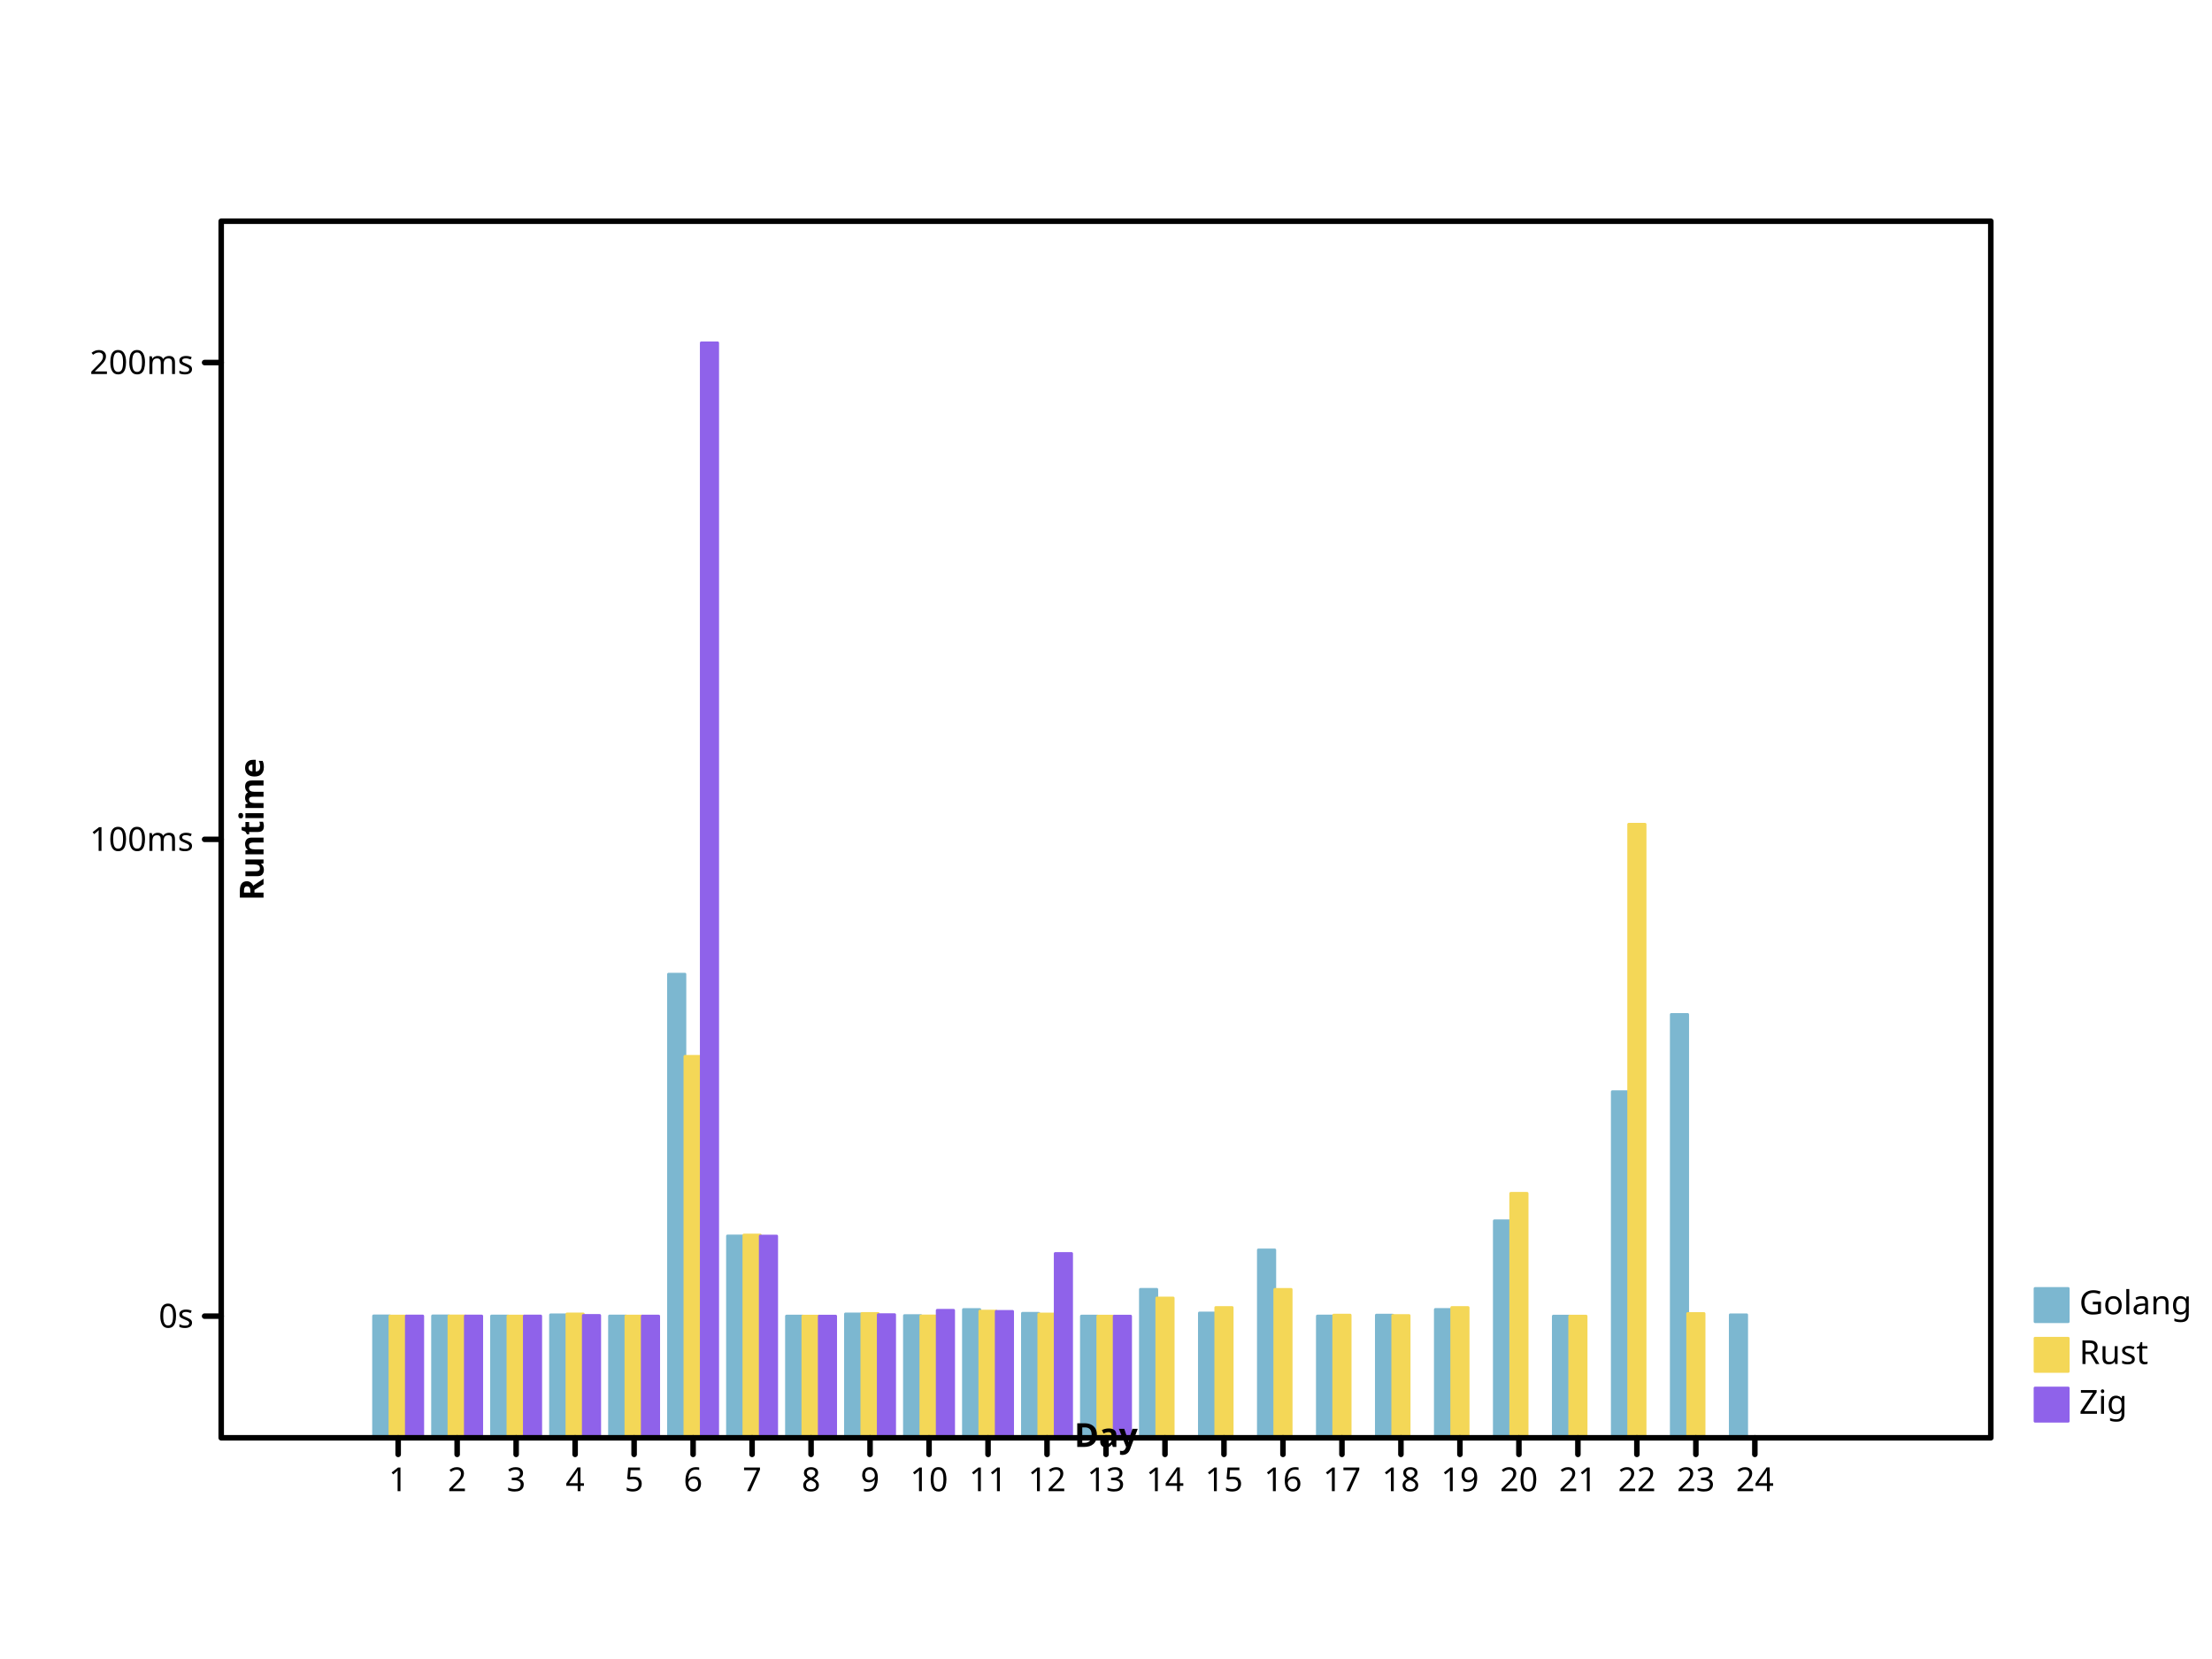
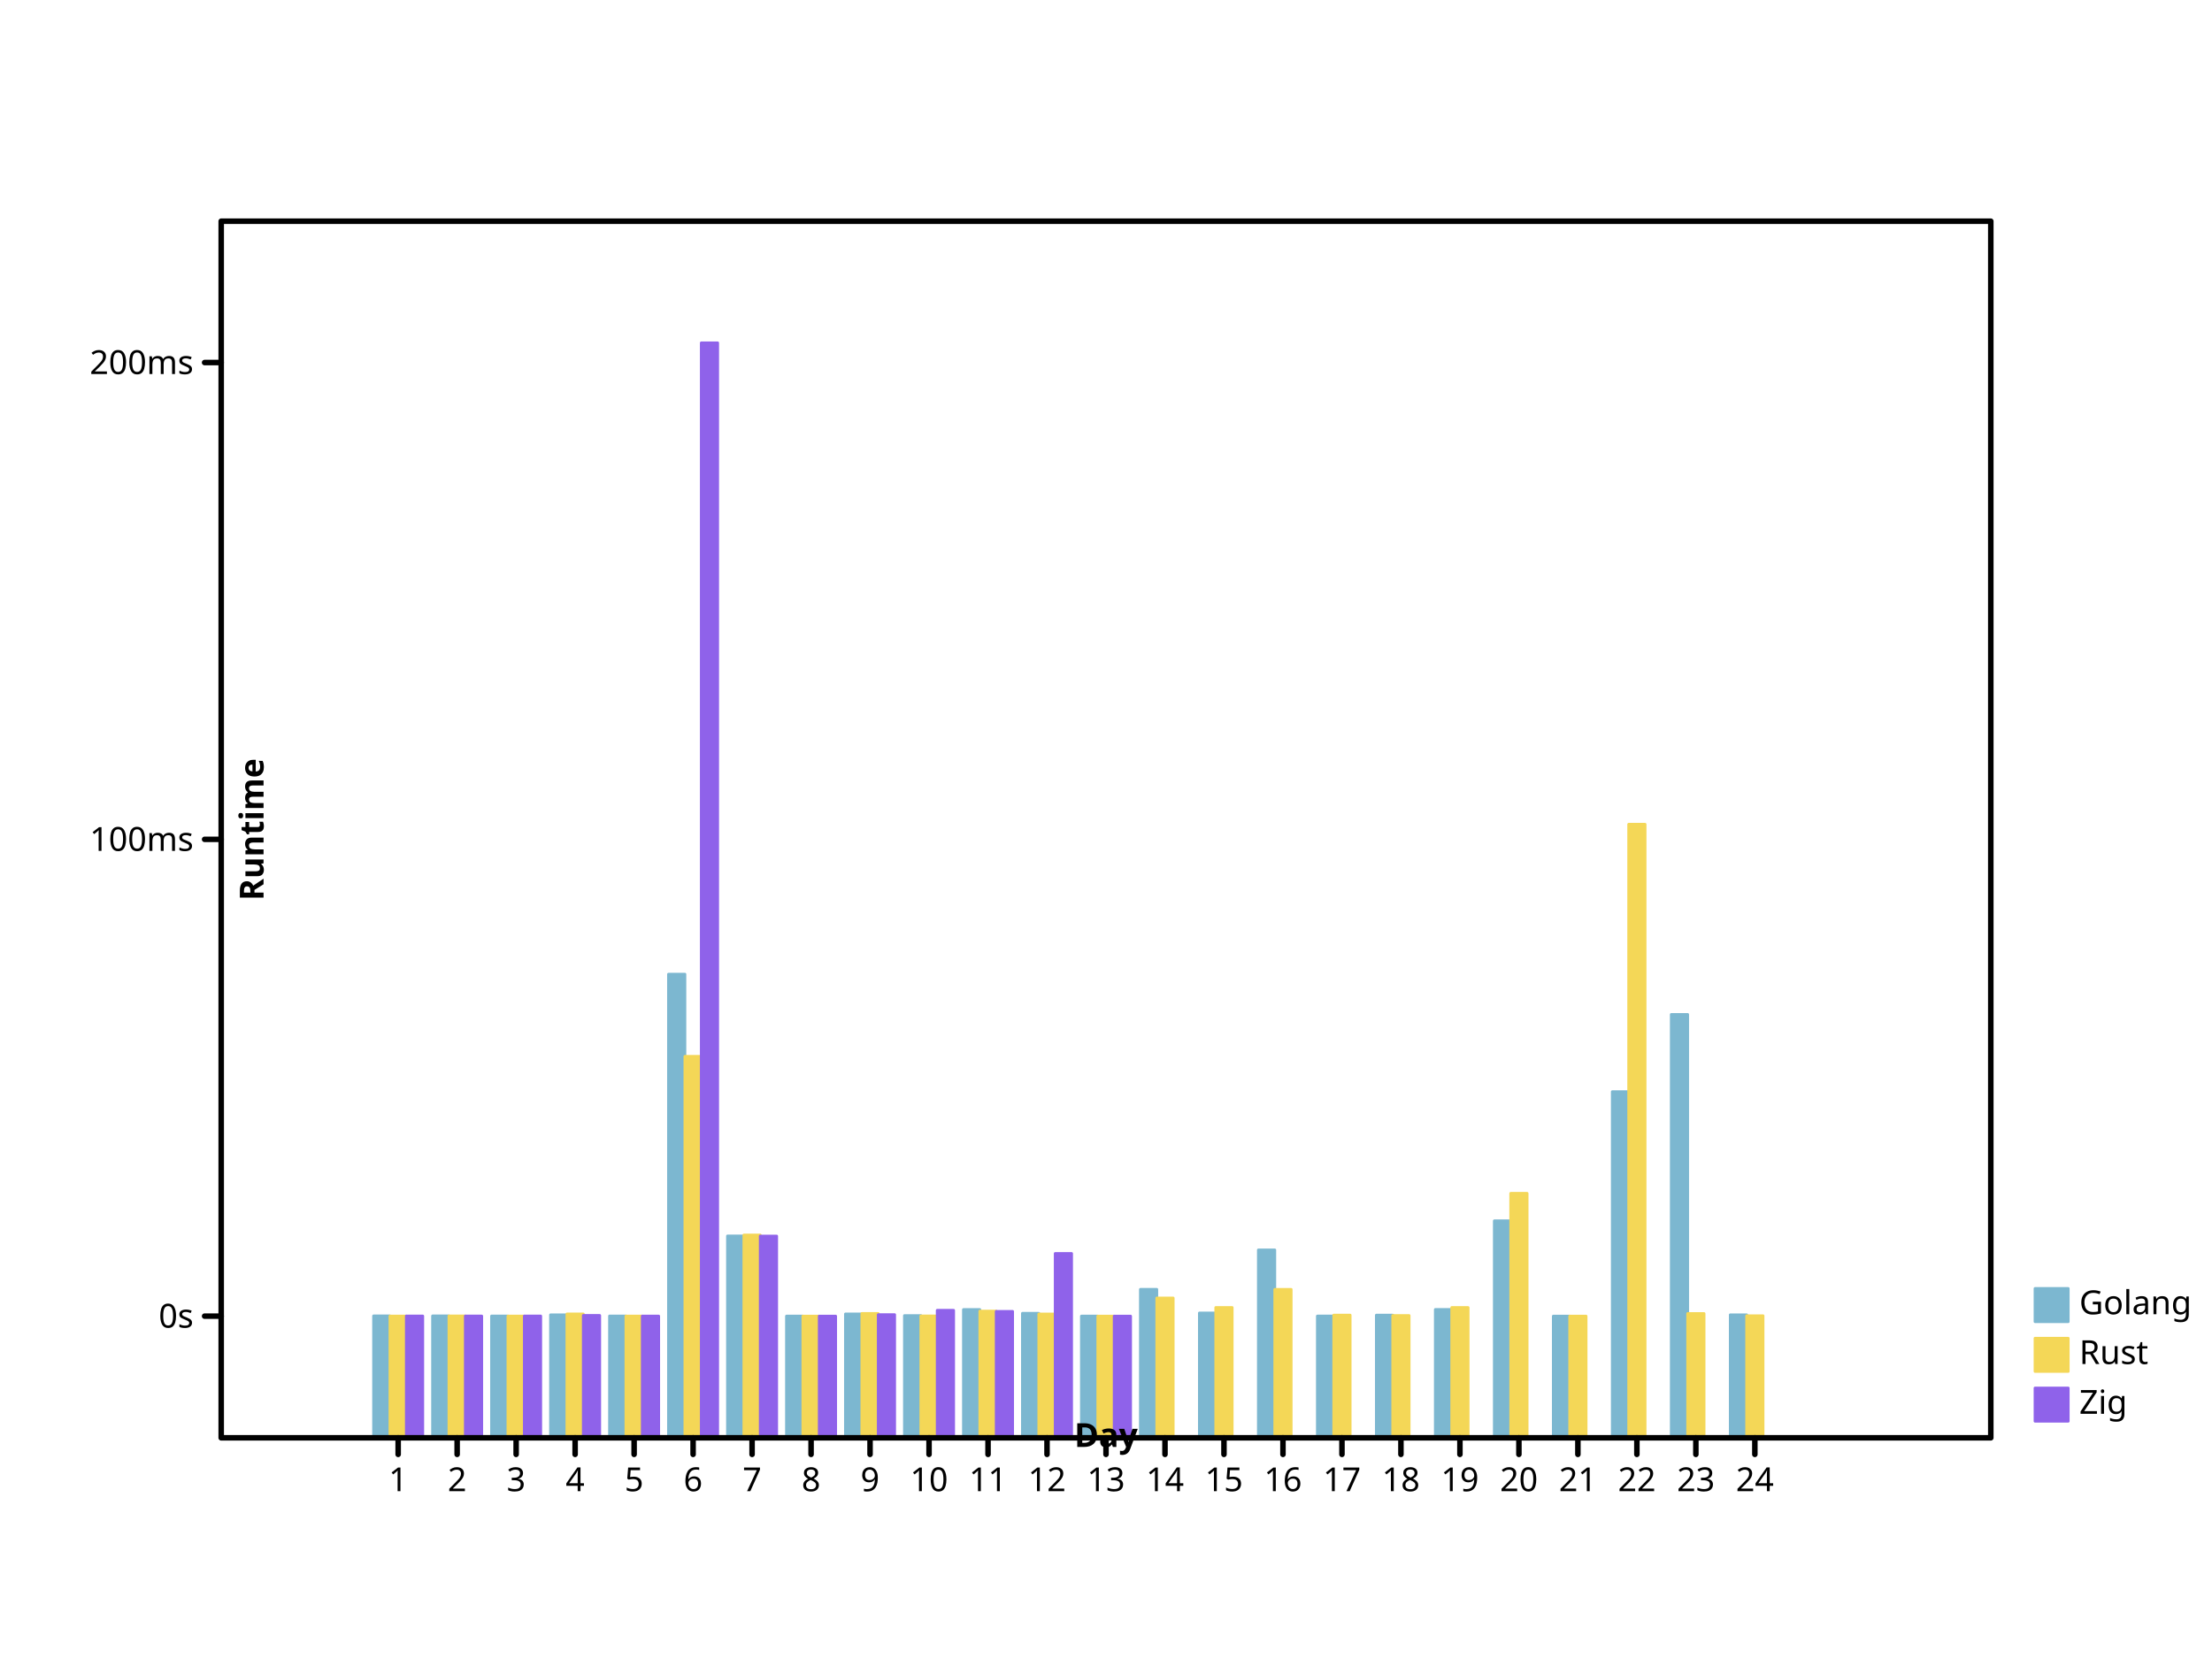
- <svg xmlns="http://www.w3.org/2000/svg" preserveAspectRatio="xMidYMid meet" width="800" height="600" viewbox="0 0 800 600">
+ <svg xmlns="http://www.w3.org/2000/svg" viewbox="0 0 800 600" preserveAspectRatio="xMidYMid meet" width="800" height="600">
  <defs>
-     <marker refY="5" markerUnits="userSpaceOnUse" markerWidth="2%" markerHeight="2%" id="circle" viewBox="0 0 10 10 " refX="5">
-       <circle cx="5" cy="5" r="3" fill="none" stroke="black" />
+     <marker markerUnits="userSpaceOnUse" markerWidth="2%" markerHeight="2%" id="circle" viewBox="0 0 10 10 " refX="5" refY="5">
+       <circle r="3" fill="none" stroke="black" cx="5" cy="5" />
    </marker>
-     <marker viewBox="0 0 10 10 " refX="5" refY="5" markerUnits="userSpaceOnUse" markerWidth="2%" markerHeight="2%" id="filled-circle">
-       <circle cx="5" cy="5" r="3" fill="black" stroke="none" />
+     <marker markerHeight="2%" id="filled-circle" viewBox="0 0 10 10 " refX="5" refY="5" markerUnits="userSpaceOnUse" markerWidth="2%">
+       <circle stroke="none" cx="5" cy="5" r="3" fill="black" />
    </marker>
-     <marker refY="5" markerUnits="userSpaceOnUse" markerWidth="2%" markerHeight="2%" id="square" viewBox="0 0 10 10 " refX="5">
+     <marker markerWidth="2%" markerHeight="2%" id="square" viewBox="0 0 10 10 " refX="5" refY="5" markerUnits="userSpaceOnUse">
      <rect height="6" fill="none" stroke="black" x="2" y="2" width="6" />
    </marker>
-     <marker viewBox="0 0 10 10 " refX="5" refY="5" markerUnits="userSpaceOnUse" markerWidth="2%" markerHeight="2%" id="filled-square">
+     <marker id="filled-square" viewBox="0 0 10 10 " refX="5" refY="5" markerUnits="userSpaceOnUse" markerWidth="2%" markerHeight="2%">
      <rect fill="black" stroke="none" x="2" y="2" width="6" height="6" />
    </marker>
  </defs>
-   <g stroke="hsl(198, 47%, 65%)" stroke-width="1px" stroke-linecap="round" stroke-linejoin="round" transform="translate(80 520 )scale(1 -1 )" fill="hsl(198, 47%, 65%)">
+   <g transform="translate(80 520 )scale(1 -1 )" fill="hsl(198, 47%, 65%)" stroke="hsl(198, 47%, 65%)" stroke-width="1px" stroke-linecap="round" stroke-linejoin="round">
    <rect vector-effect="non-scaling-stroke" x="5.511111e+01" y="0" width="5.925926e+00" height="4.408139e+01" />
-     <rect vector-effect="non-scaling-stroke" x="7.644444e+01" y="0" width="5.925926e+00" height="4.408196e+01" />
-     <rect height="4.405015e+01" vector-effect="non-scaling-stroke" x="9.777778e+01" y="0" width="5.925926e+00" />
-     <rect vector-effect="non-scaling-stroke" x="1.191111e+02" y="0" width="5.925926e+00" height="4.446870e+01" />
-     <rect width="5.925926e+00" height="4.405260e+01" vector-effect="non-scaling-stroke" x="1.404444e+02" y="0" />
-     <rect y="0" width="5.925926e+00" height="1.676747e+02" vector-effect="non-scaling-stroke" x="1.617778e+02" />
-     <rect vector-effect="non-scaling-stroke" x="1.831111e+02" y="0" width="5.925926e+00" height="7.299352e+01" />
+     <rect x="7.644444e+01" y="0" width="5.925926e+00" height="4.408196e+01" vector-effect="non-scaling-stroke" />
+     <rect vector-effect="non-scaling-stroke" x="9.777778e+01" y="0" width="5.925926e+00" height="4.405015e+01" />
+     <rect height="4.446870e+01" vector-effect="non-scaling-stroke" x="1.191111e+02" y="0" width="5.925926e+00" />
+     <rect vector-effect="non-scaling-stroke" x="1.404444e+02" y="0" width="5.925926e+00" height="4.405260e+01" />
+     <rect width="5.925926e+00" height="1.676747e+02" vector-effect="non-scaling-stroke" x="1.617778e+02" y="0" />
+     <rect height="7.299352e+01" vector-effect="non-scaling-stroke" x="1.831111e+02" y="0" width="5.925926e+00" />
    <rect width="5.925926e+00" height="4.401200e+01" vector-effect="non-scaling-stroke" x="2.044444e+02" y="0" />
-     <rect width="5.925926e+00" height="4.479665e+01" vector-effect="non-scaling-stroke" x="2.257778e+02" y="0" />
-     <rect x="2.471111e+02" y="0" width="5.925926e+00" height="4.419673e+01" vector-effect="non-scaling-stroke" />
+     <rect x="2.257778e+02" y="0" width="5.925926e+00" height="4.479665e+01" vector-effect="non-scaling-stroke" />
+     <rect vector-effect="non-scaling-stroke" x="2.471111e+02" y="0" width="5.925926e+00" height="4.419673e+01" />
    <rect vector-effect="non-scaling-stroke" x="2.684444e+02" y="0" width="5.925926e+00" height="4.638498e+01" />
-     <rect y="0" width="5.925926e+00" height="4.501938e+01" vector-effect="non-scaling-stroke" x="2.897778e+02" />
+     <rect x="2.897778e+02" y="0" width="5.925926e+00" height="4.501938e+01" vector-effect="non-scaling-stroke" />
    <rect vector-effect="non-scaling-stroke" x="3.111111e+02" y="0" width="5.925926e+00" height="4.401207e+01" />
-     <rect x="3.324444e+02" y="0" width="5.925926e+00" height="5.368653e+01" vector-effect="non-scaling-stroke" />
+     <rect vector-effect="non-scaling-stroke" x="3.324444e+02" y="0" width="5.925926e+00" height="5.368653e+01" />
    <rect height="4.513826e+01" vector-effect="non-scaling-stroke" x="3.537778e+02" y="0" width="5.925926e+00" />
-     <rect width="5.925926e+00" height="6.794324e+01" vector-effect="non-scaling-stroke" x="3.751111e+02" y="0" />
-     <rect vector-effect="non-scaling-stroke" x="3.964444e+02" y="0" width="5.925926e+00" height="4.403368e+01" />
-     <rect vector-effect="non-scaling-stroke" x="4.177778e+02" y="0" width="5.925926e+00" height="4.435730e+01" />
-     <rect y="0" width="5.925926e+00" height="4.641211e+01" vector-effect="non-scaling-stroke" x="4.391111e+02" />
-     <rect height="7.847029e+01" vector-effect="non-scaling-stroke" x="4.604444e+02" y="0" width="5.925926e+00" />
-     <rect width="5.925926e+00" height="4.400010e+01" vector-effect="non-scaling-stroke" x="4.817778e+02" y="0" />
+     <rect vector-effect="non-scaling-stroke" x="3.751111e+02" y="0" width="5.925926e+00" height="6.794324e+01" />
+     <rect x="3.964444e+02" y="0" width="5.925926e+00" height="4.403368e+01" vector-effect="non-scaling-stroke" />
+     <rect x="4.177778e+02" y="0" width="5.925926e+00" height="4.435730e+01" vector-effect="non-scaling-stroke" />
+     <rect width="5.925926e+00" height="4.641211e+01" vector-effect="non-scaling-stroke" x="4.391111e+02" y="0" />
+     <rect x="4.604444e+02" y="0" width="5.925926e+00" height="7.847029e+01" vector-effect="non-scaling-stroke" />
+     <rect x="4.817778e+02" y="0" width="5.925926e+00" height="4.400010e+01" vector-effect="non-scaling-stroke" />
    <rect vector-effect="non-scaling-stroke" x="5.031111e+02" y="0" width="5.925926e+00" height="1.251727e+02" />
-     <rect height="1.531087e+02" vector-effect="non-scaling-stroke" x="5.244444e+02" y="0" width="5.925926e+00" />
-     <rect vector-effect="non-scaling-stroke" x="5.457778e+02" y="0" width="5.925926e+00" height="4.448159e+01" />
+     <rect x="5.244444e+02" y="0" width="5.925926e+00" height="1.531087e+02" vector-effect="non-scaling-stroke" />
+     <rect x="5.457778e+02" y="0" width="5.925926e+00" height="4.448159e+01" vector-effect="non-scaling-stroke" />
  </g>
-   <g stroke-linejoin="round" transform="translate(80 520 )scale(1 -1 )" fill="hsl(49, 88%, 65%)" stroke="hsl(49, 88%, 65%)" stroke-width="1px" stroke-linecap="round">
-     <rect x="6.103704e+01" y="0" width="5.925926e+00" height="4.403192e+01" vector-effect="non-scaling-stroke" />
-     <rect width="5.925926e+00" height="4.407419e+01" vector-effect="non-scaling-stroke" x="8.237037e+01" y="0" />
-     <rect vector-effect="non-scaling-stroke" x="1.037037e+02" y="0" width="5.925926e+00" height="4.401527e+01" />
+   <g transform="translate(80 520 )scale(1 -1 )" fill="hsl(49, 88%, 65%)" stroke="hsl(49, 88%, 65%)" stroke-width="1px" stroke-linecap="round" stroke-linejoin="round">
+     <rect width="5.925926e+00" height="4.403192e+01" vector-effect="non-scaling-stroke" x="6.103704e+01" y="0" />
+     <rect x="8.237037e+01" y="0" width="5.925926e+00" height="4.407419e+01" vector-effect="non-scaling-stroke" />
+     <rect x="1.037037e+02" y="0" width="5.925926e+00" height="4.401527e+01" vector-effect="non-scaling-stroke" />
    <rect y="0" width="5.925926e+00" height="4.478232e+01" vector-effect="non-scaling-stroke" x="1.250370e+02" />
-     <rect vector-effect="non-scaling-stroke" x="1.463704e+02" y="0" width="5.925926e+00" height="4.402965e+01" />
+     <rect y="0" width="5.925926e+00" height="4.402965e+01" vector-effect="non-scaling-stroke" x="1.463704e+02" />
    <rect x="1.677037e+02" y="0" width="5.925926e+00" height="1.379508e+02" vector-effect="non-scaling-stroke" />
-     <rect vector-effect="non-scaling-stroke" x="1.890370e+02" y="0" width="5.925926e+00" height="7.333799e+01" />
-     <rect x="2.103704e+02" y="0" width="5.925926e+00" height="4.400571e+01" vector-effect="non-scaling-stroke" />
-     <rect x="2.317037e+02" y="0" width="5.925926e+00" height="4.495170e+01" vector-effect="non-scaling-stroke" />
-     <rect vector-effect="non-scaling-stroke" x="2.530370e+02" y="0" width="5.925926e+00" height="4.406728e+01" />
-     <rect vector-effect="non-scaling-stroke" x="2.743704e+02" y="0" width="5.925926e+00" height="4.582177e+01" />
-     <rect vector-effect="non-scaling-stroke" x="2.957037e+02" y="0" width="5.925926e+00" height="4.477711e+01" />
+     <rect y="0" width="5.925926e+00" height="7.333799e+01" vector-effect="non-scaling-stroke" x="1.890370e+02" />
+     <rect vector-effect="non-scaling-stroke" x="2.103704e+02" y="0" width="5.925926e+00" height="4.400571e+01" />
+     <rect width="5.925926e+00" height="4.495170e+01" vector-effect="non-scaling-stroke" x="2.317037e+02" y="0" />
+     <rect height="4.406728e+01" vector-effect="non-scaling-stroke" x="2.530370e+02" y="0" width="5.925926e+00" />
+     <rect x="2.743704e+02" y="0" width="5.925926e+00" height="4.582177e+01" vector-effect="non-scaling-stroke" />
+     <rect x="2.957037e+02" y="0" width="5.925926e+00" height="4.477711e+01" vector-effect="non-scaling-stroke" />
    <rect vector-effect="non-scaling-stroke" x="3.170370e+02" y="0" width="5.925926e+00" height="4.400973e+01" />
-     <rect height="5.055640e+01" vector-effect="non-scaling-stroke" x="3.383704e+02" y="0" width="5.925926e+00" />
+     <rect width="5.925926e+00" height="5.055640e+01" vector-effect="non-scaling-stroke" x="3.383704e+02" y="0" />
    <rect y="0" width="5.925926e+00" height="4.711601e+01" vector-effect="non-scaling-stroke" x="3.597037e+02" />
-     <rect width="5.925926e+00" height="5.366698e+01" vector-effect="non-scaling-stroke" x="3.810370e+02" y="0" />
+     <rect vector-effect="non-scaling-stroke" x="3.810370e+02" y="0" width="5.925926e+00" height="5.366698e+01" />
    <rect y="0" width="5.925926e+00" height="4.437240e+01" vector-effect="non-scaling-stroke" x="4.023704e+02" />
-     <rect height="4.421326e+01" vector-effect="non-scaling-stroke" x="4.237037e+02" y="0" width="5.925926e+00" />
-     <rect height="4.711187e+01" vector-effect="non-scaling-stroke" x="4.450370e+02" y="0" width="5.925926e+00" />
-     <rect vector-effect="non-scaling-stroke" x="4.663704e+02" y="0" width="5.925926e+00" height="8.840898e+01" />
-     <rect width="5.925926e+00" height="4.400005e+01" vector-effect="non-scaling-stroke" x="4.877037e+02" y="0" />
-     <rect vector-effect="non-scaling-stroke" x="5.090370e+02" y="0" width="5.925926e+00" height="2.218956e+02" />
+     <rect vector-effect="non-scaling-stroke" x="4.237037e+02" y="0" width="5.925926e+00" height="4.421326e+01" />
+     <rect vector-effect="non-scaling-stroke" x="4.450370e+02" y="0" width="5.925926e+00" height="4.711187e+01" />
+     <rect y="0" width="5.925926e+00" height="8.840898e+01" vector-effect="non-scaling-stroke" x="4.663704e+02" />
+     <rect x="4.877037e+02" y="0" width="5.925926e+00" height="4.400005e+01" vector-effect="non-scaling-stroke" />
+     <rect x="5.090370e+02" y="0" width="5.925926e+00" height="2.218956e+02" vector-effect="non-scaling-stroke" />
    <rect x="5.303704e+02" y="0" width="5.925926e+00" height="4.493664e+01" vector-effect="non-scaling-stroke" />
+     <rect vector-effect="non-scaling-stroke" x="5.517037e+02" y="0" width="5.925926e+00" height="4.413517e+01" />
  </g>
-   <g fill="hsl(260, 76%, 65%)" stroke="hsl(260, 76%, 65%)" stroke-width="1px" stroke-linecap="round" stroke-linejoin="round" transform="translate(80 520 )scale(1 -1 )">
-     <rect y="0" width="5.925926e+00" height="4.405432e+01" vector-effect="non-scaling-stroke" x="6.696296e+01" />
+   <g stroke="hsl(260, 76%, 65%)" stroke-width="1px" stroke-linecap="round" stroke-linejoin="round" transform="translate(80 520 )scale(1 -1 )" fill="hsl(260, 76%, 65%)">
+     <rect height="4.405432e+01" vector-effect="non-scaling-stroke" x="6.696296e+01" y="0" width="5.925926e+00" />
    <rect vector-effect="non-scaling-stroke" x="8.829630e+01" y="0" width="5.925926e+00" height="4.404062e+01" />
-     <rect height="4.404221e+01" vector-effect="non-scaling-stroke" x="1.096296e+02" y="0" width="5.925926e+00" />
-     <rect x="1.309630e+02" y="0" width="5.925926e+00" height="4.424780e+01" vector-effect="non-scaling-stroke" />
-     <rect height="4.402243e+01" vector-effect="non-scaling-stroke" x="1.522963e+02" y="0" width="5.925926e+00" />
-     <rect height="396" vector-effect="non-scaling-stroke" x="1.736296e+02" y="0" width="5.925926e+00" />
-     <rect height="7.296160e+01" vector-effect="non-scaling-stroke" x="1.949630e+02" y="0" width="5.925926e+00" />
-     <rect height="4.401023e+01" vector-effect="non-scaling-stroke" x="2.162963e+02" y="0" width="5.925926e+00" />
-     <rect x="2.376296e+02" y="0" width="5.925926e+00" height="4.454160e+01" vector-effect="non-scaling-stroke" />
-     <rect vector-effect="non-scaling-stroke" x="2.589630e+02" y="0" width="5.925926e+00" height="4.610742e+01" />
-     <rect vector-effect="non-scaling-stroke" x="2.802963e+02" y="0" width="5.925926e+00" height="4.571518e+01" />
-     <rect width="5.925926e+00" height="6.665981e+01" vector-effect="non-scaling-stroke" x="3.016296e+02" y="0" />
-     <rect x="3.229630e+02" y="0" width="5.925926e+00" height="4.400824e+01" vector-effect="non-scaling-stroke" />
+     <rect vector-effect="non-scaling-stroke" x="1.096296e+02" y="0" width="5.925926e+00" height="4.404221e+01" />
+     <rect width="5.925926e+00" height="4.424780e+01" vector-effect="non-scaling-stroke" x="1.309630e+02" y="0" />
+     <rect width="5.925926e+00" height="4.402243e+01" vector-effect="non-scaling-stroke" x="1.522963e+02" y="0" />
+     <rect x="1.736296e+02" y="0" width="5.925926e+00" height="396" vector-effect="non-scaling-stroke" />
+     <rect width="5.925926e+00" height="7.296160e+01" vector-effect="non-scaling-stroke" x="1.949630e+02" y="0" />
+     <rect vector-effect="non-scaling-stroke" x="2.162963e+02" y="0" width="5.925926e+00" height="4.401023e+01" />
+     <rect width="5.925926e+00" height="4.454160e+01" vector-effect="non-scaling-stroke" x="2.376296e+02" y="0" />
+     <rect y="0" width="5.925926e+00" height="4.610742e+01" vector-effect="non-scaling-stroke" x="2.589630e+02" />
+     <rect height="4.571518e+01" vector-effect="non-scaling-stroke" x="2.802963e+02" y="0" width="5.925926e+00" />
+     <rect height="6.665981e+01" vector-effect="non-scaling-stroke" x="3.016296e+02" y="0" width="5.925926e+00" />
+     <rect vector-effect="non-scaling-stroke" x="3.229630e+02" y="0" width="5.925926e+00" height="4.400824e+01" />
  </g>
-   <g font-size="12px" stroke="hsl(198, 47%, 65%)" font-style="normal" text-anchor="start" dominant-baseline="hanging" stroke-linejoin="round" font-family="sans-serif" fill="hsl(198, 47%, 65%)" stroke-width="1px" stroke-linecap="round" font-weight="normal">
-     <rect x="736" y="466" width="12" height="12" vector-effect="non-scaling-stroke" />
-     <g fill="black" stroke="black">
+   <g font-style="normal" fill="hsl(198, 47%, 65%)" stroke-linejoin="round" font-size="12px" stroke="hsl(198, 47%, 65%)" font-family="sans-serif" text-anchor="start" stroke-width="1px" dominant-baseline="hanging" stroke-linecap="round" font-weight="normal">
+     <rect vector-effect="non-scaling-stroke" x="736" y="466" width="12" height="12" />
+     <g stroke="black" fill="black">
      <text stroke="none" vector-effect="non-scaling-stroke" x="752" y="466" dominant-baseline="hanging">Golang</text>
    </g>
-     <g font-size="12px" stroke-linejoin="round" stroke-linecap="round" font-weight="normal" fill="hsl(49, 88%, 65%)" font-family="sans-serif" font-style="normal" text-anchor="start" dominant-baseline="hanging" stroke="hsl(49, 88%, 65%)" stroke-width="1px">
-       <rect height="12" vector-effect="non-scaling-stroke" x="736" y="484" width="12" />
-       <g fill="black" stroke="black">
+     <g dominant-baseline="hanging" fill="hsl(49, 88%, 65%)" stroke-linejoin="round" font-size="12px" font-style="normal" font-family="sans-serif" stroke-width="1px" text-anchor="start" stroke="hsl(49, 88%, 65%)" stroke-linecap="round" font-weight="normal">
+       <rect vector-effect="non-scaling-stroke" x="736" y="484" width="12" height="12" />
+       <g stroke="black" fill="black">
        <text stroke="none" vector-effect="non-scaling-stroke" x="752" y="484" dominant-baseline="hanging">Rust</text>
      </g>
-       <g font-style="normal" dominant-baseline="hanging" font-size="12px" stroke-width="1px" font-family="sans-serif" text-anchor="start" stroke="hsl(260, 76%, 65%)" stroke-linejoin="round" stroke-linecap="round" font-weight="normal" fill="hsl(260, 76%, 65%)">
-         <rect x="736" y="502" width="12" height="12" vector-effect="non-scaling-stroke" />
-         <g fill="black" stroke="black">
+       <g stroke-linecap="round" stroke-linejoin="round" font-style="normal" stroke="hsl(260, 76%, 65%)" font-weight="normal" dominant-baseline="hanging" fill="hsl(260, 76%, 65%)" stroke-width="1px" font-size="12px" text-anchor="start" font-family="sans-serif">
+         <rect height="12" vector-effect="non-scaling-stroke" x="736" y="502" width="12" />
+         <g stroke="black" fill="black">
          <text y="502" dominant-baseline="hanging" stroke="none" vector-effect="non-scaling-stroke" x="752">Zig</text>
-           <g font-family="sans-serif" dominant-baseline="hanging" fill="none" font-style="normal" stroke-linejoin="round" font-weight="normal" stroke-width="2px" text-anchor="start" stroke-linecap="round" font-size="12px">
+           <g fill="none" dominant-baseline="hanging" font-size="12px" font-family="sans-serif" font-weight="normal" stroke-width="2px" font-style="normal" stroke-linejoin="round" stroke-linecap="round" text-anchor="start">
            <rect y="80" width="640" height="440" vector-effect="non-scaling-stroke" x="80" />
          </g>
-           <g stroke="black" font-family="sans-serif" font-style="normal" text-anchor="start" stroke-linecap="round" font-size="12px" font-weight="normal" transform="translate(80 520 )scale(1 -1 )" stroke-linejoin="round" dominant-baseline="hanging" fill="none" stroke-width="2px">
+           <g font-family="sans-serif" stroke-linejoin="round" font-style="normal" stroke-width="2px" font-weight="normal" dominant-baseline="hanging" stroke="black" stroke-linecap="round" font-size="12px" text-anchor="start" transform="translate(80 520 )scale(1 -1 )" fill="none">
            <path vector-effect="non-scaling-stroke" d="M64,0 L64,-6 M8.533333e+01,0 L8.533333e+01,-6 M1.066667e+02,0 L1.066667e+02,-6 M128,0 L128,-6 M1.493333e+02,0 L1.493333e+02,-6 M1.706667e+02,0 L1.706667e+02,-6 M192,0 L192,-6 M2.133333e+02,0 L2.133333e+02,-6 M2.346667e+02,0 L2.346667e+02,-6 M256,0 L256,-6 M2.773333e+02,0 L2.773333e+02,-6 M2.986667e+02,0 L2.986667e+02,-6 M320,0 L320,-6 M3.413333e+02,0 L3.413333e+02,-6 M3.626667e+02,0 L3.626667e+02,-6 M384,0 L384,-6 M4.053333e+02,0 L4.053333e+02,-6 M4.266667e+02,0 L4.266667e+02,-6 M448,0 L448,-6 M4.693333e+02,0 L4.693333e+02,-6 M4.906667e+02,0 L4.906667e+02,-6 M512,0 L512,-6 M5.333333e+02,0 L5.333333e+02,-6 M5.546667e+02,0 L5.546667e+02,-6 " />
          </g>
-           <g stroke-linejoin="round" stroke="black" stroke-width="2px" stroke-linecap="round" font-weight="normal" font-style="normal" text-anchor="middle" dominant-baseline="hanging" transform="translate(80 520 )scale(1 1 )" font-size="12px" fill="black" font-family="sans-serif">
-             <text x="64" y="10" dominant-baseline="hanging" stroke="none" vector-effect="non-scaling-stroke">1</text>
-             <text dominant-baseline="hanging" stroke="none" vector-effect="non-scaling-stroke" x="8.533333e+01" y="10">2</text>
-             <text stroke="none" vector-effect="non-scaling-stroke" x="1.066667e+02" y="10" dominant-baseline="hanging">3</text>
+           <g stroke-linejoin="round" font-size="12px" font-style="normal" stroke="black" stroke-linecap="round" font-family="sans-serif" fill="black" stroke-width="2px" font-weight="normal" dominant-baseline="hanging" text-anchor="middle" transform="translate(80 520 )scale(1 1 )">
+             <text stroke="none" vector-effect="non-scaling-stroke" x="64" y="10" dominant-baseline="hanging">1</text>
+             <text stroke="none" vector-effect="non-scaling-stroke" x="8.533333e+01" y="10" dominant-baseline="hanging">2</text>
+             <text vector-effect="non-scaling-stroke" x="1.066667e+02" y="10" dominant-baseline="hanging" stroke="none">3</text>
            <text dominant-baseline="hanging" stroke="none" vector-effect="non-scaling-stroke" x="128" y="10">4</text>
-             <text x="1.493333e+02" y="10" dominant-baseline="hanging" stroke="none" vector-effect="non-scaling-stroke">5</text>
-             <text y="10" dominant-baseline="hanging" stroke="none" vector-effect="non-scaling-stroke" x="1.706667e+02">6</text>
-             <text stroke="none" vector-effect="non-scaling-stroke" x="192" y="10" dominant-baseline="hanging">7</text>
-             <text y="10" dominant-baseline="hanging" stroke="none" vector-effect="non-scaling-stroke" x="2.133333e+02">8</text>
+             <text stroke="none" vector-effect="non-scaling-stroke" x="1.493333e+02" y="10" dominant-baseline="hanging">5</text>
+             <text dominant-baseline="hanging" stroke="none" vector-effect="non-scaling-stroke" x="1.706667e+02" y="10">6</text>
+             <text vector-effect="non-scaling-stroke" x="192" y="10" dominant-baseline="hanging" stroke="none">7</text>
+             <text x="2.133333e+02" y="10" dominant-baseline="hanging" stroke="none" vector-effect="non-scaling-stroke">8</text>
            <text stroke="none" vector-effect="non-scaling-stroke" x="2.346667e+02" y="10" dominant-baseline="hanging">9</text>
-             <text stroke="none" vector-effect="non-scaling-stroke" x="256" y="10" dominant-baseline="hanging">10</text>
+             <text x="256" y="10" dominant-baseline="hanging" stroke="none" vector-effect="non-scaling-stroke">10</text>
            <text y="10" dominant-baseline="hanging" stroke="none" vector-effect="non-scaling-stroke" x="2.773333e+02">11</text>
            <text vector-effect="non-scaling-stroke" x="2.986667e+02" y="10" dominant-baseline="hanging" stroke="none">12</text>
-             <text dominant-baseline="hanging" stroke="none" vector-effect="non-scaling-stroke" x="320" y="10">13</text>
-             <text x="3.413333e+02" y="10" dominant-baseline="hanging" stroke="none" vector-effect="non-scaling-stroke">14</text>
-             <text dominant-baseline="hanging" stroke="none" vector-effect="non-scaling-stroke" x="3.626667e+02" y="10">15</text>
+             <text vector-effect="non-scaling-stroke" x="320" y="10" dominant-baseline="hanging" stroke="none">13</text>
+             <text y="10" dominant-baseline="hanging" stroke="none" vector-effect="non-scaling-stroke" x="3.413333e+02">14</text>
+             <text stroke="none" vector-effect="non-scaling-stroke" x="3.626667e+02" y="10" dominant-baseline="hanging">15</text>
            <text x="384" y="10" dominant-baseline="hanging" stroke="none" vector-effect="non-scaling-stroke">16</text>
-             <text stroke="none" vector-effect="non-scaling-stroke" x="4.053333e+02" y="10" dominant-baseline="hanging">17</text>
+             <text vector-effect="non-scaling-stroke" x="4.053333e+02" y="10" dominant-baseline="hanging" stroke="none">17</text>
            <text stroke="none" vector-effect="non-scaling-stroke" x="4.266667e+02" y="10" dominant-baseline="hanging">18</text>
            <text x="448" y="10" dominant-baseline="hanging" stroke="none" vector-effect="non-scaling-stroke">19</text>
-             <text y="10" dominant-baseline="hanging" stroke="none" vector-effect="non-scaling-stroke" x="4.693333e+02">20</text>
-             <text x="4.906667e+02" y="10" dominant-baseline="hanging" stroke="none" vector-effect="non-scaling-stroke">21</text>
+             <text vector-effect="non-scaling-stroke" x="4.693333e+02" y="10" dominant-baseline="hanging" stroke="none">20</text>
+             <text stroke="none" vector-effect="non-scaling-stroke" x="4.906667e+02" y="10" dominant-baseline="hanging">21</text>
            <text stroke="none" vector-effect="non-scaling-stroke" x="512" y="10" dominant-baseline="hanging">22</text>
            <text stroke="none" vector-effect="non-scaling-stroke" x="5.333333e+02" y="10" dominant-baseline="hanging">23</text>
-             <text x="5.546667e+02" y="10" dominant-baseline="hanging" stroke="none" vector-effect="non-scaling-stroke">24</text>
+             <text dominant-baseline="hanging" stroke="none" vector-effect="non-scaling-stroke" x="5.546667e+02" y="10">24</text>
          </g>
-           <g transform="translate(80 520 )scale(1 1 )rotate(0 0 0 )" stroke="black" stroke-linecap="round" fill="black" font-family="sans-serif" text-anchor="middle" dominant-baseline="baseline" stroke-linejoin="round" font-size="12px" font-weight="bold" stroke-width="2px" font-style="normal">
-             <text dominant-baseline="baseline" stroke="none" vector-effect="non-scaling-stroke" x="320" y="-6">Day</text>
+           <g dominant-baseline="baseline" stroke="black" font-size="12px" text-anchor="middle" transform="translate(80 520 )scale(1 1 )rotate(0 0 0 )" stroke-width="2px" font-weight="bold" font-style="normal" fill="black" stroke-linejoin="round" stroke-linecap="round" font-family="sans-serif">
+             <text x="320" y="-6" dominant-baseline="baseline" stroke="none" vector-effect="non-scaling-stroke">Day</text>
          </g>
-           <g font-size="12px" stroke-width="2px" font-style="normal" dominant-baseline="baseline" text-anchor="middle" transform="translate(80 520 )scale(1 -1 )" stroke="black" stroke-linejoin="round" stroke-linecap="round" font-weight="bold" fill="black" font-family="sans-serif">
+           <g font-style="normal" fill="black" dominant-baseline="baseline" stroke-linecap="round" font-weight="bold" text-anchor="middle" transform="translate(80 520 )scale(1 -1 )" stroke-width="2px" stroke-linejoin="round" font-size="12px" stroke="black" font-family="sans-serif">
            <path vector-effect="non-scaling-stroke" d="M0,44 L-6,44 M0,2.164388e+02 L-6,2.164388e+02 M0,3.888777e+02 L-6,3.888777e+02 " />
          </g>
-           <g font-weight="normal" font-family="sans-serif" text-anchor="end" font-size="12px" transform="translate(80 520 )scale(1 1 )" stroke="black" stroke-linejoin="round" font-style="normal" fill="black" stroke-width="2px" stroke-linecap="round" dominant-baseline="middle">
-             <text dominant-baseline="middle" stroke="none" vector-effect="non-scaling-stroke" x="-10" y="-44">0s</text>
+           <g stroke="black" transform="translate(80 520 )scale(1 1 )" fill="black" stroke-linejoin="round" font-style="normal" text-anchor="end" stroke-linecap="round" font-family="sans-serif" font-weight="normal" dominant-baseline="middle" stroke-width="2px" font-size="12px">
+             <text stroke="none" vector-effect="non-scaling-stroke" x="-10" y="-44" dominant-baseline="middle">0s</text>
            <text dominant-baseline="middle" stroke="none" vector-effect="non-scaling-stroke" x="-10" y="-2.164388e+02">100ms</text>
            <text stroke="none" vector-effect="non-scaling-stroke" x="-10" y="-3.888777e+02" dominant-baseline="middle">200ms</text>
          </g>
-           <g font-weight="bold" stroke-width="2px" text-anchor="middle" transform="translate(80 520 )scale(1 1 )rotate(-90 0 0 )" font-style="normal" fill="black" stroke-linecap="round" font-size="12px" dominant-baseline="hanging" stroke="black" stroke-linejoin="round" font-family="sans-serif">
+           <g font-family="sans-serif" stroke-linecap="round" font-style="normal" text-anchor="middle" transform="translate(80 520 )scale(1 1 )rotate(-90 0 0 )" fill="black" dominant-baseline="hanging" stroke="black" stroke-linejoin="round" font-size="12px" stroke-width="2px" font-weight="bold">
            <text y="6" dominant-baseline="hanging" stroke="none" vector-effect="non-scaling-stroke" x="220">Runtime</text>
          </g>
        </g>
      </g>
    </g>
  </g>
</svg>
